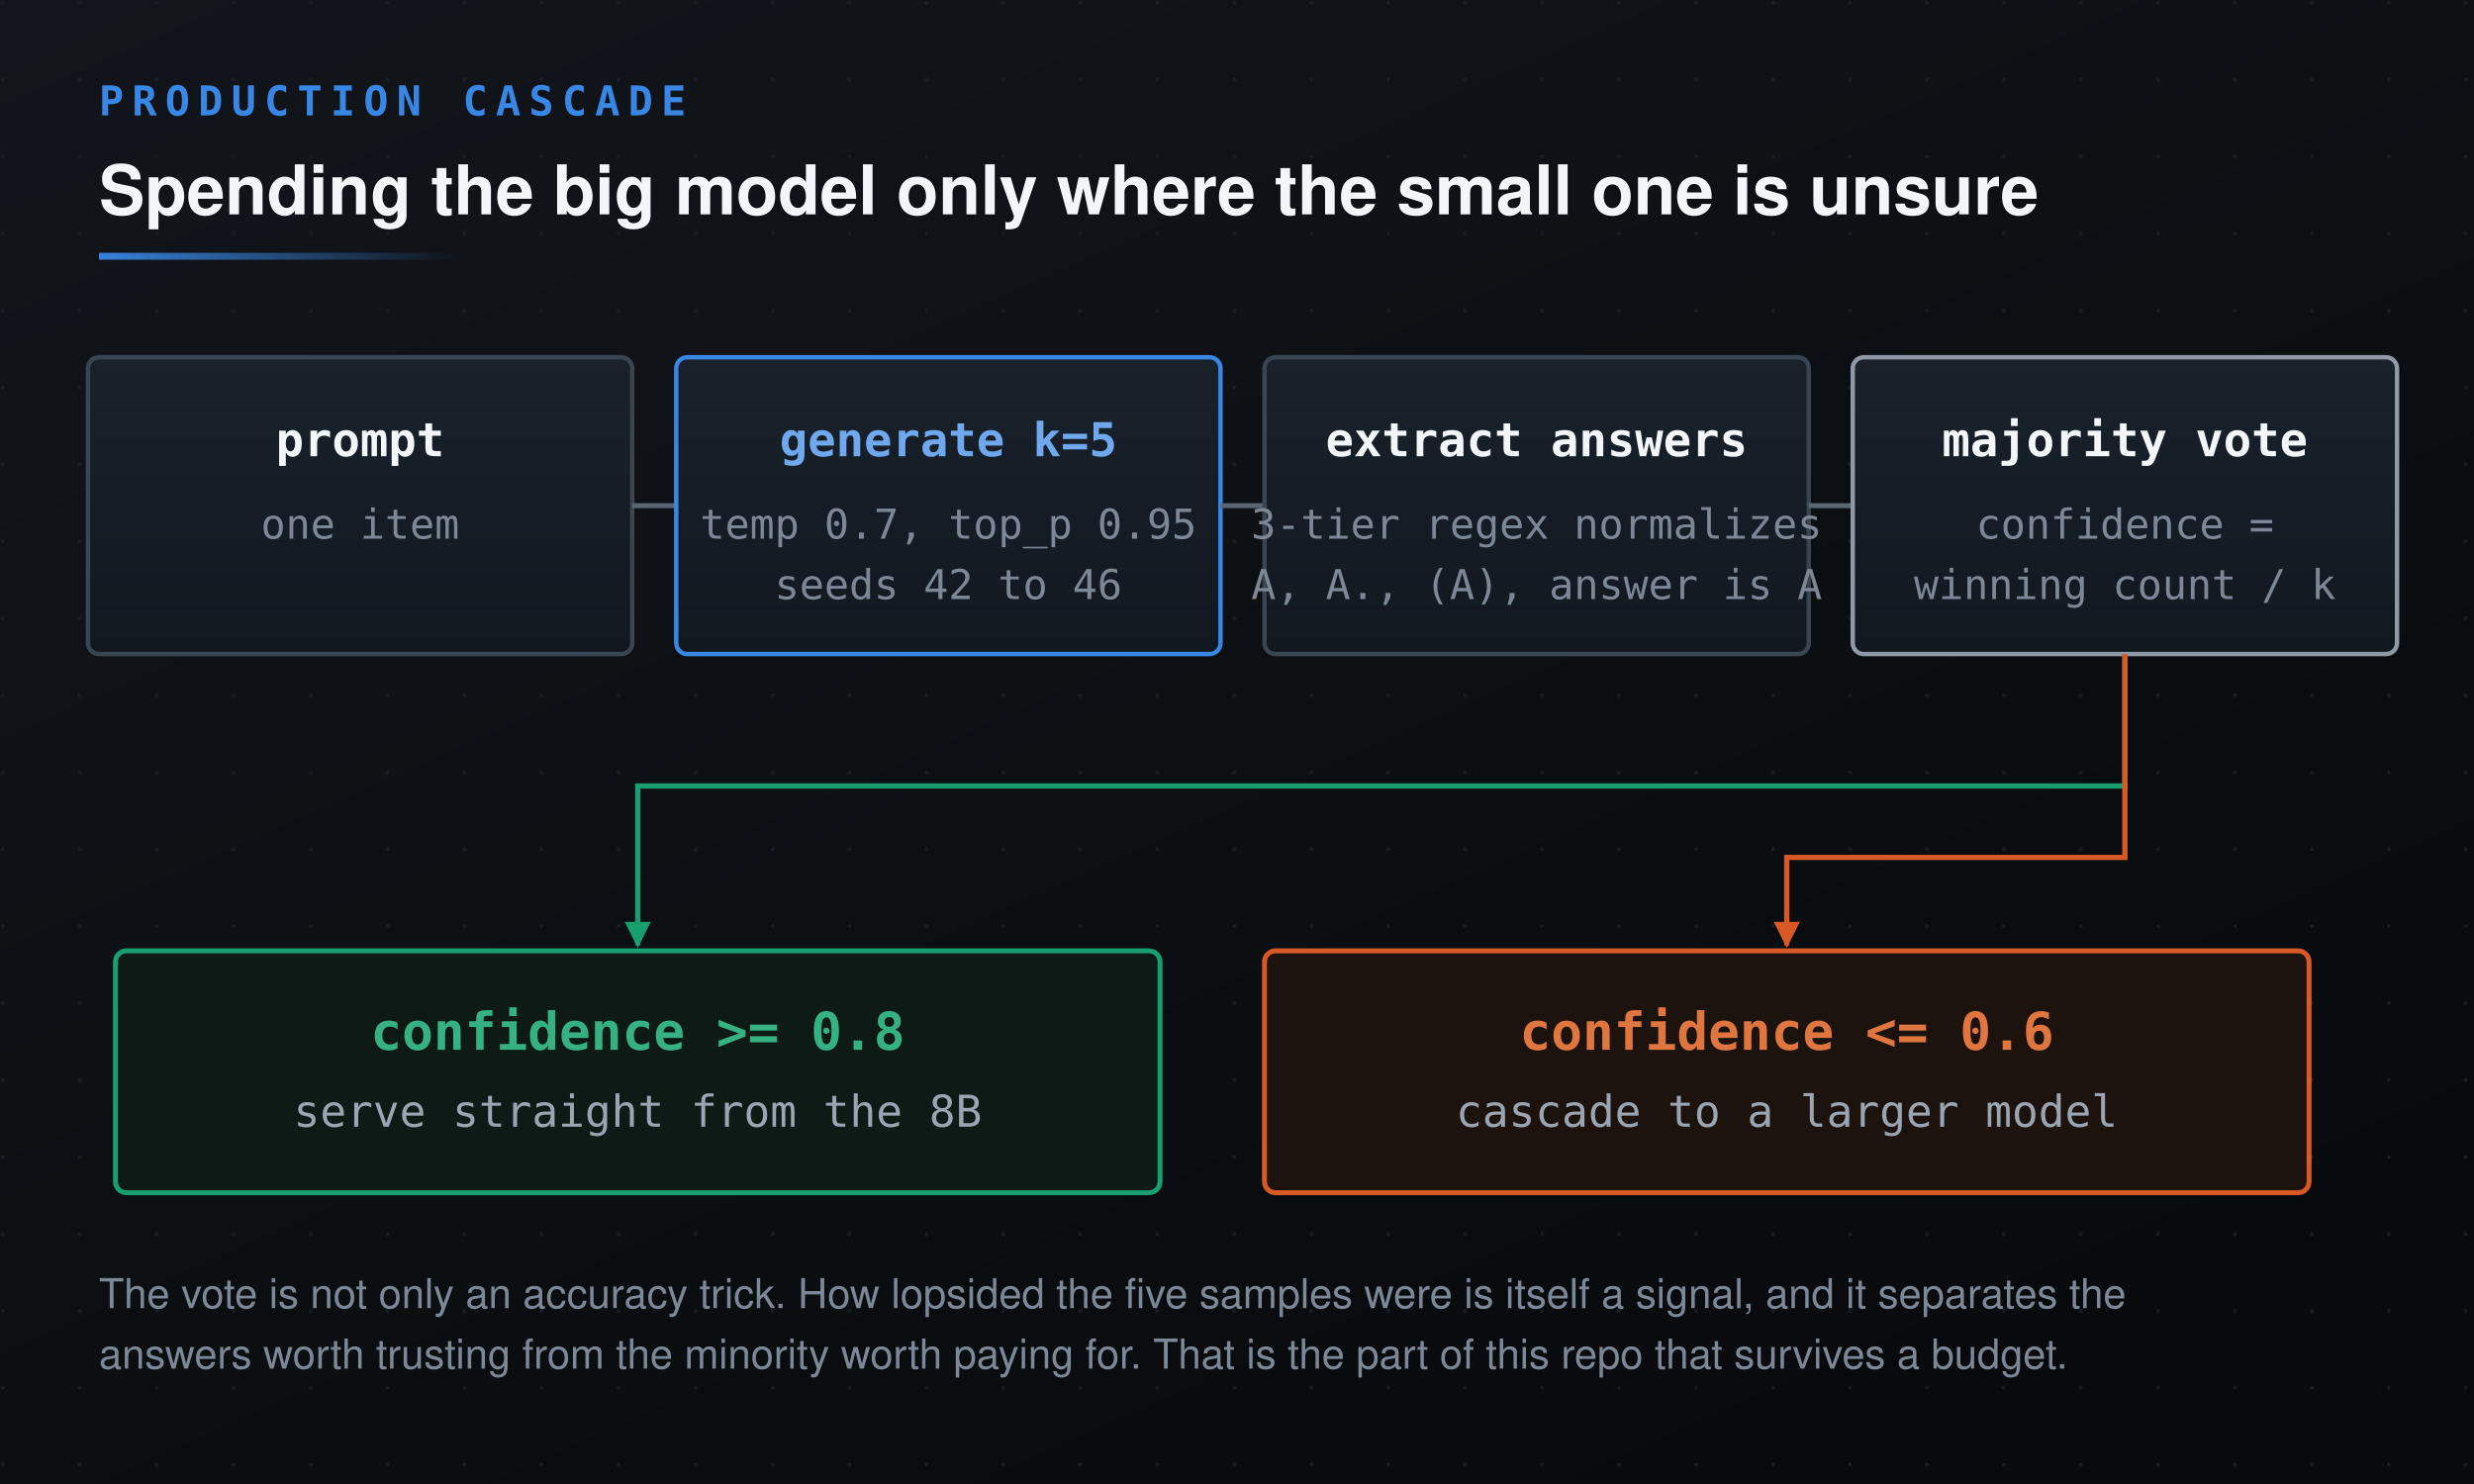
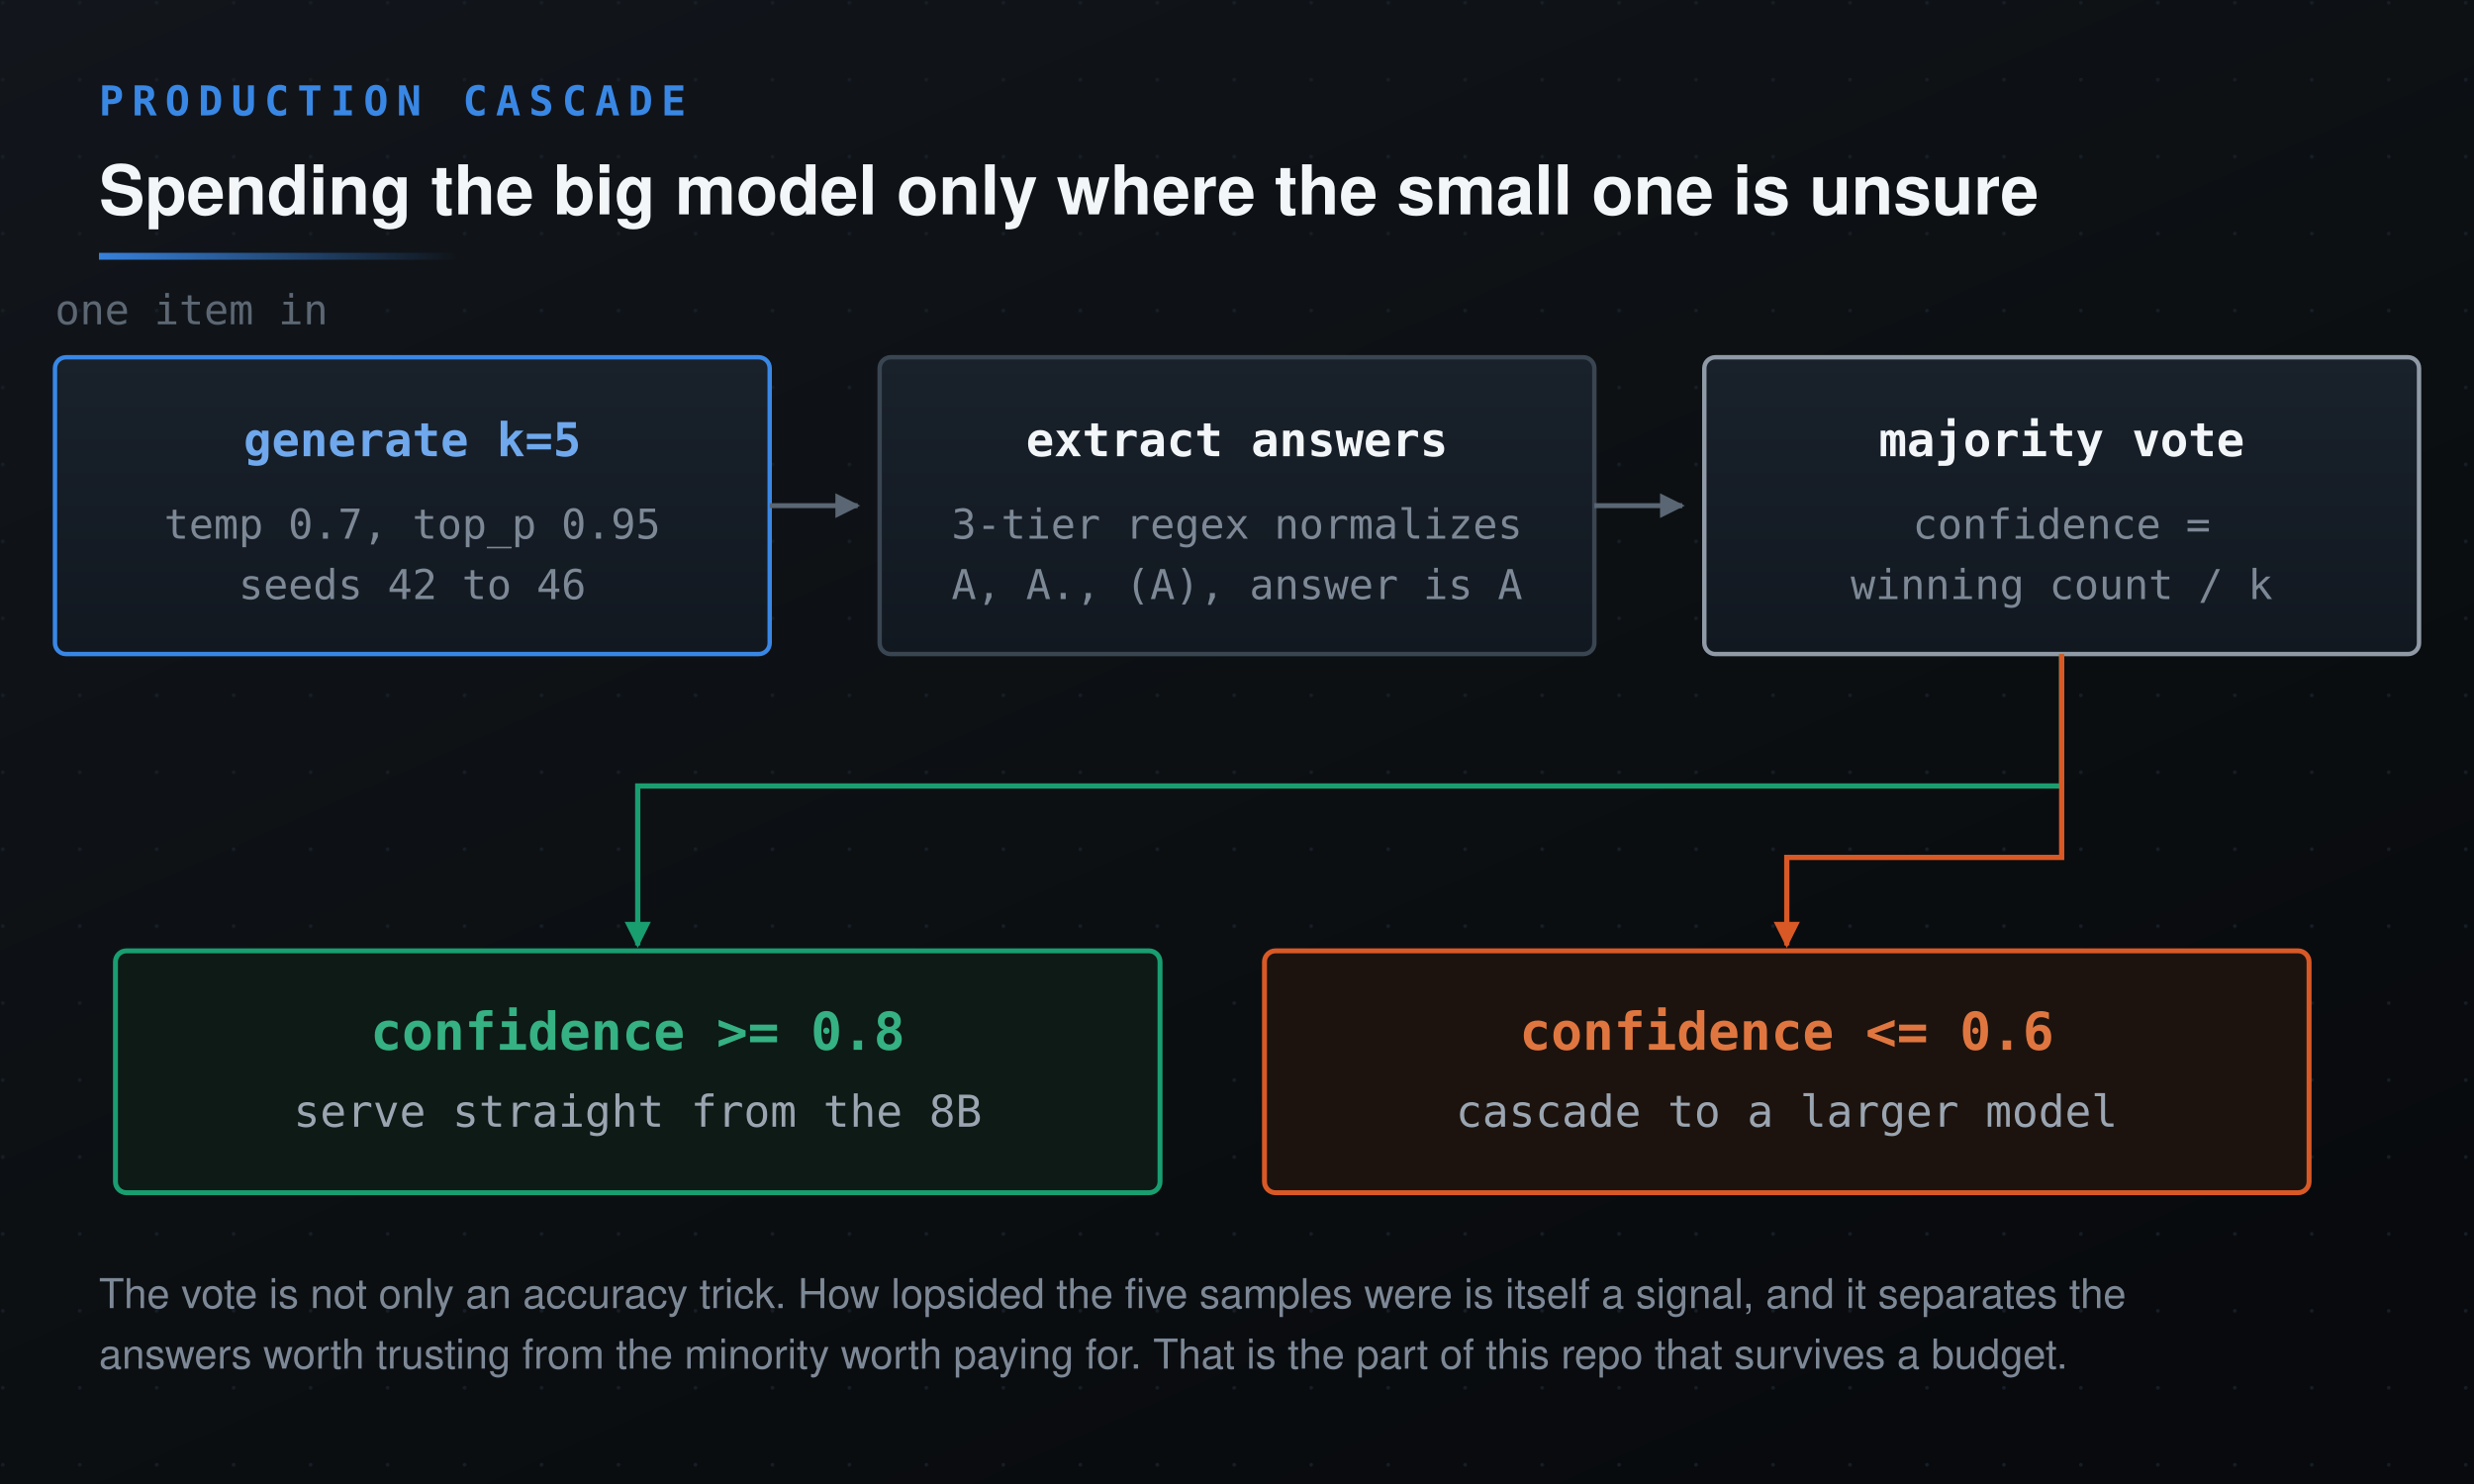
<svg xmlns="http://www.w3.org/2000/svg" viewBox="0 0 900 540" width="900" height="540" role="img" aria-label="Confidence routing: five samples are extracted by a three-tier regex and voted, then high-confidence answers are served from the small model while low-confidence answers cascade to a larger one" font-family="ui-sans-serif, -apple-system, BlinkMacSystemFont, Segoe UI, Helvetica, Arial, sans-serif">
  <defs>
    <linearGradient id="bgc" x1="0" y1="0" x2="0.75" y2="1">
      <stop offset="0" stop-color="#12161c" />
      <stop offset="0.55" stop-color="#0c1013" />
      <stop offset="1" stop-color="#080a0d" />
    </linearGradient>
    <pattern id="dotc" width="28" height="28" patternUnits="userSpaceOnUse">
      <circle cx="1" cy="1" r="0.7" fill="#161d26" />
    </pattern>
    <linearGradient id="ndc" x1="0" y1="0" x2="0" y2="1">
      <stop offset="0" stop-color="#19212b" />
      <stop offset="1" stop-color="#111820" />
    </linearGradient>
    <linearGradient id="rlc" x1="0" y1="0" x2="1" y2="0">
      <stop offset="0" stop-color="#3987e5" stop-opacity="0.95" />
      <stop offset="1" stop-color="#3987e5" stop-opacity="0" />
    </linearGradient>
    <marker id="arc" viewBox="0 0 10 10" refX="9" refY="5" markerWidth="5" markerHeight="5" orient="auto-start-reverse">
      <path d="M 0 0 L 10 5 L 0 10 z" fill="#5a6673" />
    </marker>
    <marker id="argc" viewBox="0 0 10 10" refX="9" refY="5" markerWidth="5" markerHeight="5" orient="auto-start-reverse">
      <path d="M 0 0 L 10 5 L 0 10 z" fill="#199e70" />
    </marker>
    <marker id="aroc" viewBox="0 0 10 10" refX="9" refY="5" markerWidth="5" markerHeight="5" orient="auto-start-reverse">
      <path d="M 0 0 L 10 5 L 0 10 z" fill="#d95926" />
    </marker>
    <marker id="arbc" viewBox="0 0 10 10" refX="9" refY="5" markerWidth="5" markerHeight="5" orient="auto-start-reverse">
      <path d="M 0 0 L 10 5 L 0 10 z" fill="#3987e5" />
    </marker>
  </defs>
  <rect x="0" y="0" width="900" height="540" fill="url(#bgc)" />
  <rect x="0" y="0" width="900" height="540" fill="url(#dotc)" />
  <text x="36" y="42" fill="#3987e5" font-size="15" font-weight="700" letter-spacing="3" font-family="ui-monospace, SFMono-Regular, Menlo, monospace">PRODUCTION CASCADE</text>
  <text x="36" y="78" fill="#f3f6f9" font-size="25" font-weight="700">Spending the big model only where the small one is unsure</text>
  <rect x="36" y="92" width="130" height="2.5" fill="url(#rlc)" />
-   <rect x="32" y="130" width="198" height="108" fill="url(#ndc)" stroke="#3a4552" stroke-width="1.6" rx="4" />
-   <text x="131" y="166" fill="#f3f6f9" font-size="17" text-anchor="middle" font-weight="700" font-family="ui-monospace, SFMono-Regular, Menlo, monospace">prompt</text>
-   <text x="131" y="196" fill="#7d8896" font-size="15" text-anchor="middle" font-weight="400" font-family="ui-monospace, SFMono-Regular, Menlo, monospace">one item</text>
-   <line x1="230" y1="184" x2="276" y2="184" stroke="#5a6673" stroke-width="1.8" marker-end="url(#arc)" />
-   <rect x="246" y="130" width="198" height="108" fill="url(#ndc)" stroke="#3987e5" stroke-width="1.6" rx="4" />
-   <text x="345" y="166" fill="#6fa8ec" font-size="17" text-anchor="middle" font-weight="700" font-family="ui-monospace, SFMono-Regular, Menlo, monospace">generate k=5</text>
-   <text x="345" y="196" fill="#7d8896" font-size="15" text-anchor="middle" font-weight="400" font-family="ui-monospace, SFMono-Regular, Menlo, monospace">temp 0.7, top_p 0.95</text>
-   <text x="345" y="218" fill="#7d8896" font-size="15" text-anchor="middle" font-weight="400" font-family="ui-monospace, SFMono-Regular, Menlo, monospace">seeds 42 to 46</text>
-   <line x1="444" y1="184" x2="490" y2="184" stroke="#5a6673" stroke-width="1.8" marker-end="url(#arc)" />
-   <rect x="460" y="130" width="198" height="108" fill="url(#ndc)" stroke="#3a4552" stroke-width="1.6" rx="4" />
-   <text x="559" y="166" fill="#f3f6f9" font-size="17" text-anchor="middle" font-weight="700" font-family="ui-monospace, SFMono-Regular, Menlo, monospace">extract answers</text>
-   <text x="559" y="196" fill="#7d8896" font-size="15" text-anchor="middle" font-weight="400" font-family="ui-monospace, SFMono-Regular, Menlo, monospace">3-tier regex normalizes</text>
-   <text x="559" y="218" fill="#7d8896" font-size="15" text-anchor="middle" font-weight="400" font-family="ui-monospace, SFMono-Regular, Menlo, monospace">A, A., (A), answer is A</text>
-   <line x1="658" y1="184" x2="704" y2="184" stroke="#5a6673" stroke-width="1.8" marker-end="url(#arc)" />
-   <rect x="674" y="130" width="198" height="108" fill="url(#ndc)" stroke="#8f9aa6" stroke-width="1.6" rx="4" />
-   <text x="773" y="166" fill="#f3f6f9" font-size="17" text-anchor="middle" font-weight="700" font-family="ui-monospace, SFMono-Regular, Menlo, monospace">majority vote</text>
-   <text x="773" y="196" fill="#7d8896" font-size="15" text-anchor="middle" font-weight="400" font-family="ui-monospace, SFMono-Regular, Menlo, monospace">confidence =</text>
-   <text x="773" y="218" fill="#7d8896" font-size="15" text-anchor="middle" font-weight="400" font-family="ui-monospace, SFMono-Regular, Menlo, monospace">winning count / k</text>
-   <path d="M 773 238 L 773 286 L 232 286 L 232 344" fill="none" stroke="#199e70" stroke-width="1.9" marker-end="url(#argc)" />
-   <path d="M 773 238 L 773 312 L 650 312 L 650 344" fill="none" stroke="#d95926" stroke-width="1.9" marker-end="url(#aroc)" />
+   <rect x="20" y="130" width="260" height="108" fill="url(#ndc)" stroke="#3987e5" stroke-width="1.6" rx="4" />
+   <text x="150" y="166" fill="#6fa8ec" font-size="17" text-anchor="middle" font-weight="700" font-family="ui-monospace, SFMono-Regular, Menlo, monospace">generate k=5</text>
+   <text x="150" y="196" fill="#7d8896" font-size="15" text-anchor="middle" font-weight="400" font-family="ui-monospace, SFMono-Regular, Menlo, monospace">temp 0.7, top_p 0.95</text>
+   <text x="150" y="218" fill="#7d8896" font-size="15" text-anchor="middle" font-weight="400" font-family="ui-monospace, SFMono-Regular, Menlo, monospace">seeds 42 to 46</text>
+   <line x1="280" y1="184" x2="312" y2="184" stroke="#5a6673" stroke-width="1.8" marker-end="url(#arc)" />
+   <rect x="320" y="130" width="260" height="108" fill="url(#ndc)" stroke="#3a4552" stroke-width="1.6" rx="4" />
+   <text x="450" y="166" fill="#f3f6f9" font-size="17" text-anchor="middle" font-weight="700" font-family="ui-monospace, SFMono-Regular, Menlo, monospace">extract answers</text>
+   <text x="450" y="196" fill="#7d8896" font-size="15" text-anchor="middle" font-weight="400" font-family="ui-monospace, SFMono-Regular, Menlo, monospace">3-tier regex normalizes</text>
+   <text x="450" y="218" fill="#7d8896" font-size="15" text-anchor="middle" font-weight="400" font-family="ui-monospace, SFMono-Regular, Menlo, monospace">A, A., (A), answer is A</text>
+   <line x1="580" y1="184" x2="612" y2="184" stroke="#5a6673" stroke-width="1.8" marker-end="url(#arc)" />
+   <rect x="620" y="130" width="260" height="108" fill="url(#ndc)" stroke="#8f9aa6" stroke-width="1.6" rx="4" />
+   <text x="750" y="166" fill="#f3f6f9" font-size="17" text-anchor="middle" font-weight="700" font-family="ui-monospace, SFMono-Regular, Menlo, monospace">majority vote</text>
+   <text x="750" y="196" fill="#7d8896" font-size="15" text-anchor="middle" font-weight="400" font-family="ui-monospace, SFMono-Regular, Menlo, monospace">confidence =</text>
+   <text x="750" y="218" fill="#7d8896" font-size="15" text-anchor="middle" font-weight="400" font-family="ui-monospace, SFMono-Regular, Menlo, monospace">winning count / k</text>
+   <text x="20" y="118" fill="#5c6773" font-size="15" text-anchor="start" font-weight="400" font-family="ui-monospace, SFMono-Regular, Menlo, monospace">one item in</text>
+   <path d="M 750 238 L 750 286 L 232 286 L 232 344" fill="none" stroke="#199e70" stroke-width="1.9" marker-end="url(#argc)" />
+   <path d="M 750 238 L 750 312 L 650 312 L 650 344" fill="none" stroke="#d95926" stroke-width="1.9" marker-end="url(#aroc)" />
  <rect x="42" y="346" width="380" height="88" fill="#0d1a16" stroke="#199e70" stroke-width="1.8" rx="4" />
  <text x="232" y="382" fill="#35b183" font-size="19" text-anchor="middle" font-weight="700" font-family="ui-monospace, SFMono-Regular, Menlo, monospace">confidence &gt;= 0.8</text>
  <text x="232" y="410" fill="#9aa5b1" font-size="16" text-anchor="middle" font-weight="400" font-family="ui-monospace, SFMono-Regular, Menlo, monospace">serve straight from the 8B</text>
  <rect x="460" y="346" width="380" height="88" fill="#1c130e" stroke="#d95926" stroke-width="1.8" rx="4" />
  <text x="650" y="382" fill="#e0763f" font-size="19" text-anchor="middle" font-weight="700" font-family="ui-monospace, SFMono-Regular, Menlo, monospace">confidence &lt;= 0.6</text>
  <text x="650" y="410" fill="#9aa5b1" font-size="16" text-anchor="middle" font-weight="400" font-family="ui-monospace, SFMono-Regular, Menlo, monospace">cascade to a larger model</text>
  <text x="36" y="476" fill="#7d8896" font-size="15" font-family="ui-sans-serif, -apple-system, BlinkMacSystemFont, Segoe UI, Helvetica, Arial, sans-serif">The vote is not only an accuracy trick. How lopsided the five samples were is itself a signal, and it separates the</text>
  <text x="36" y="498" fill="#7d8896" font-size="15" font-family="ui-sans-serif, -apple-system, BlinkMacSystemFont, Segoe UI, Helvetica, Arial, sans-serif">answers worth trusting from the minority worth paying for. That is the part of this repo that survives a budget.</text>
</svg>
